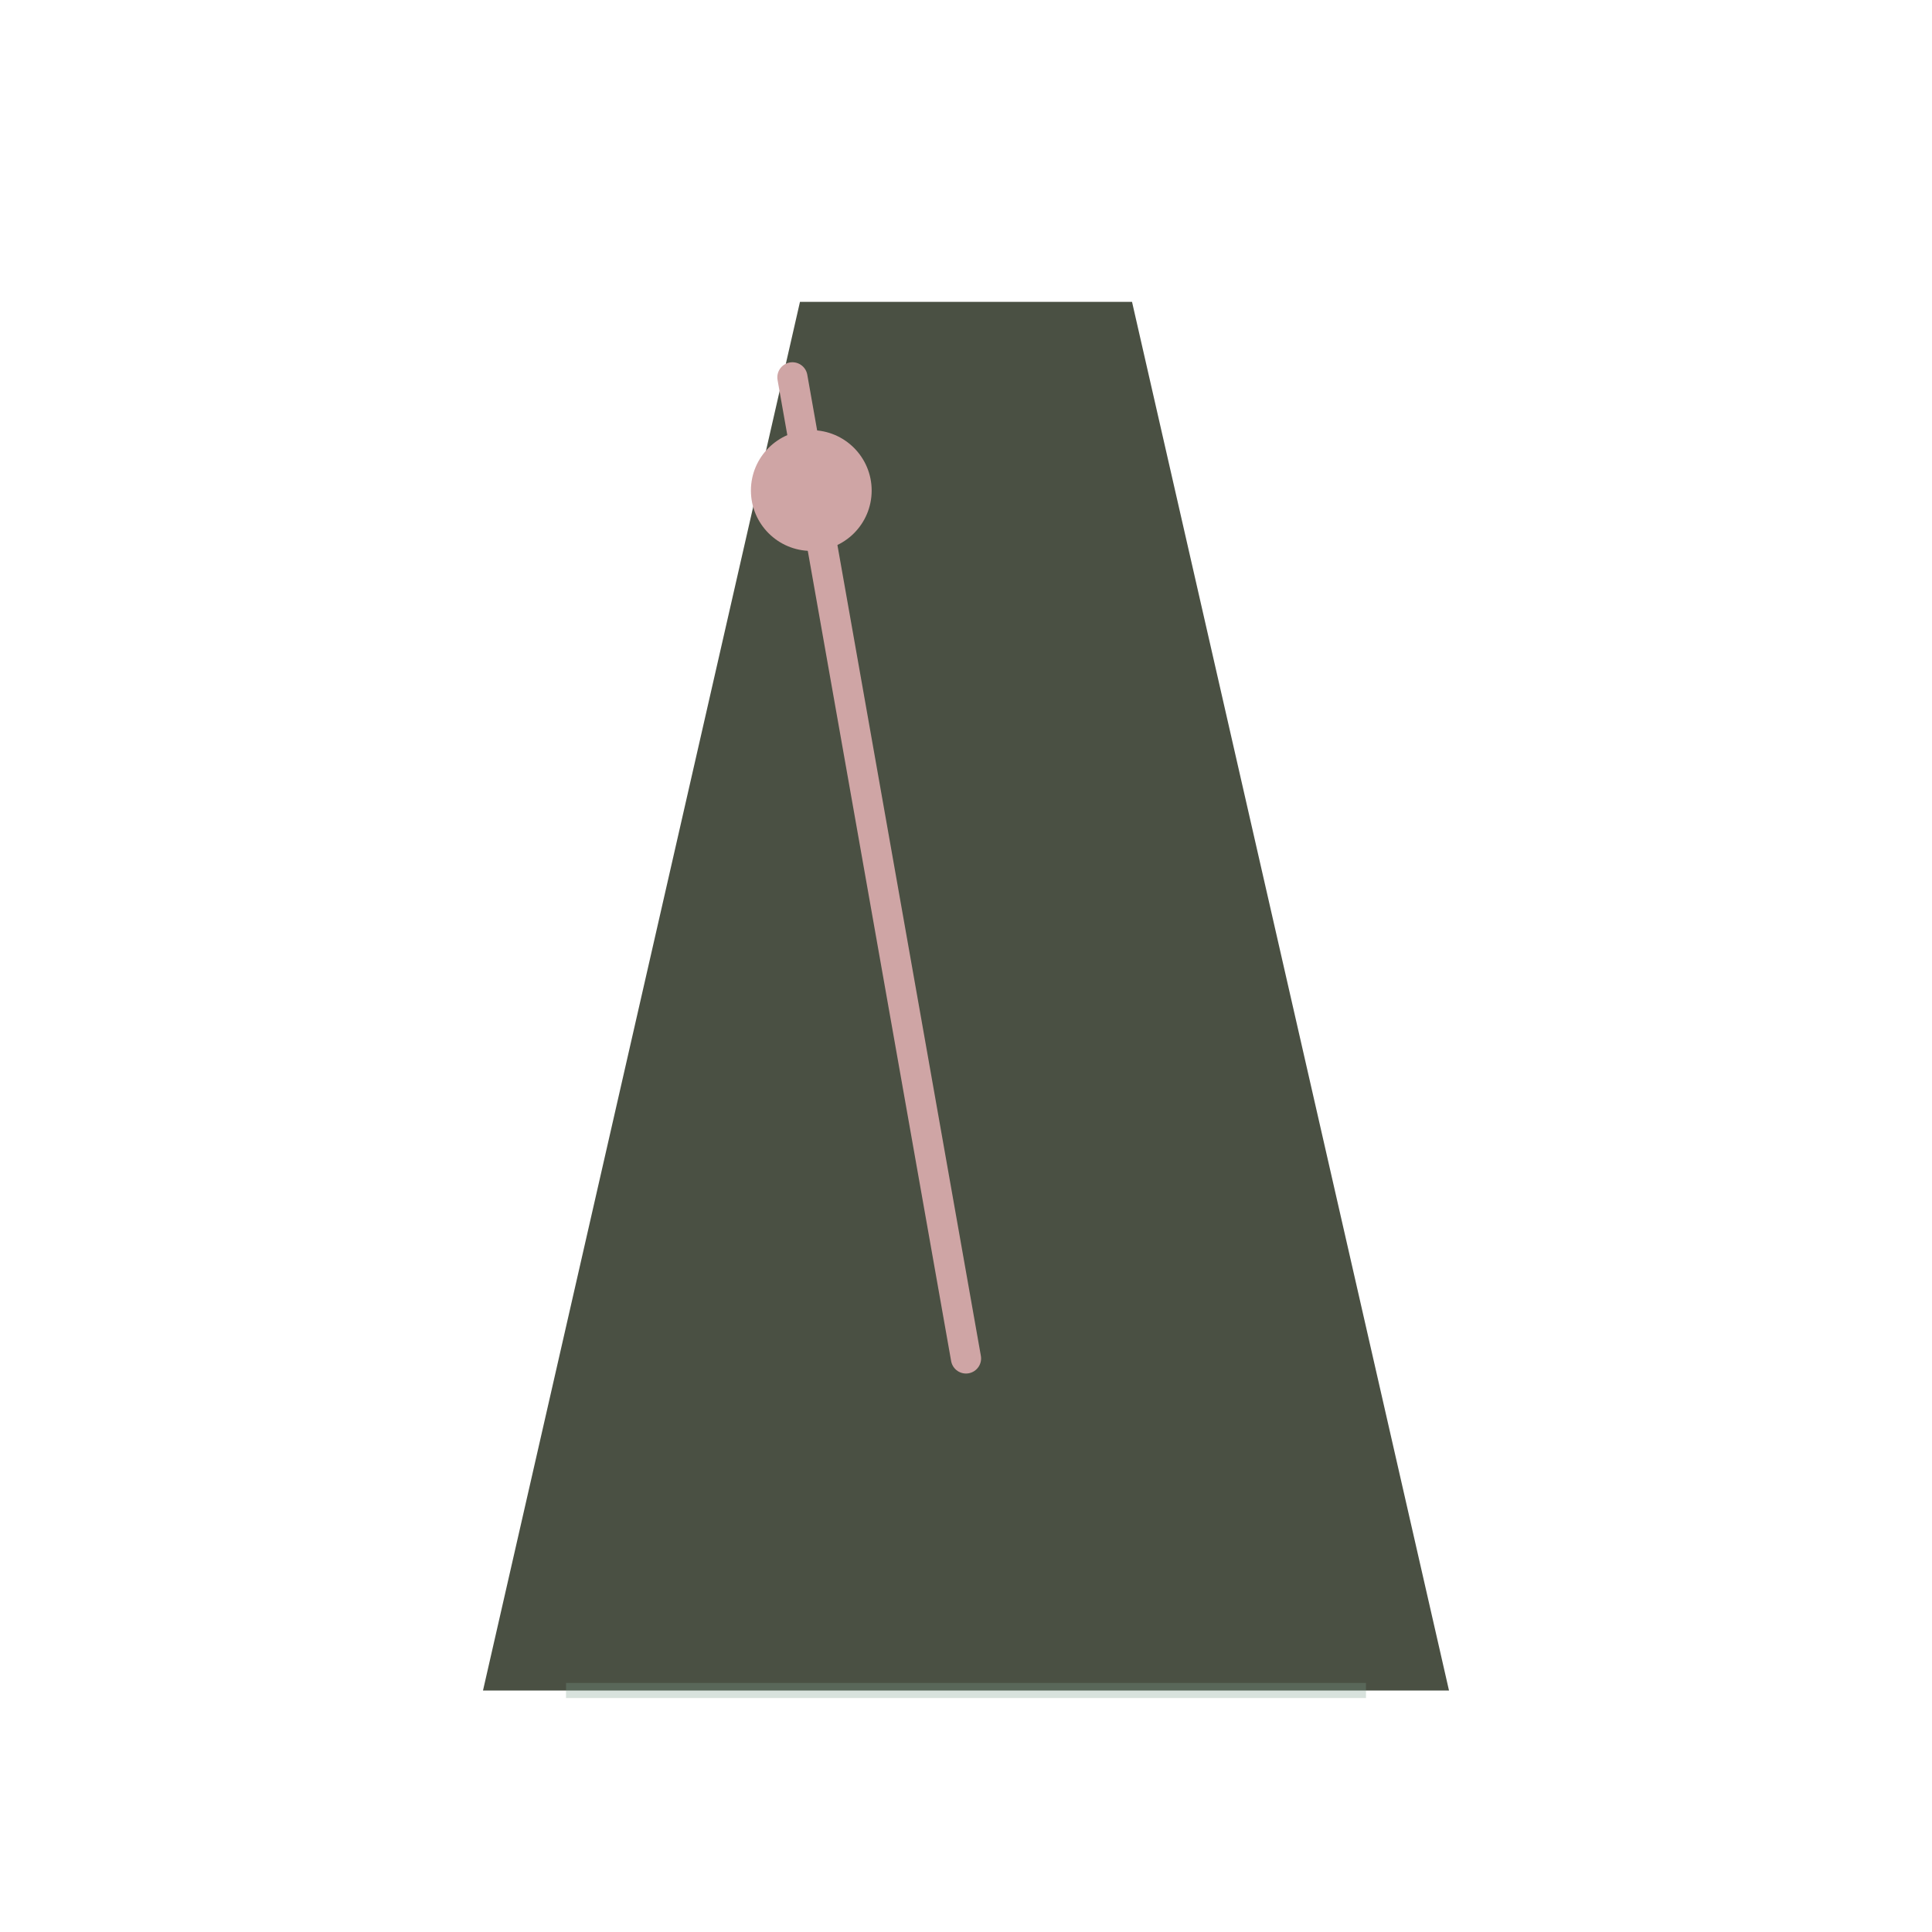
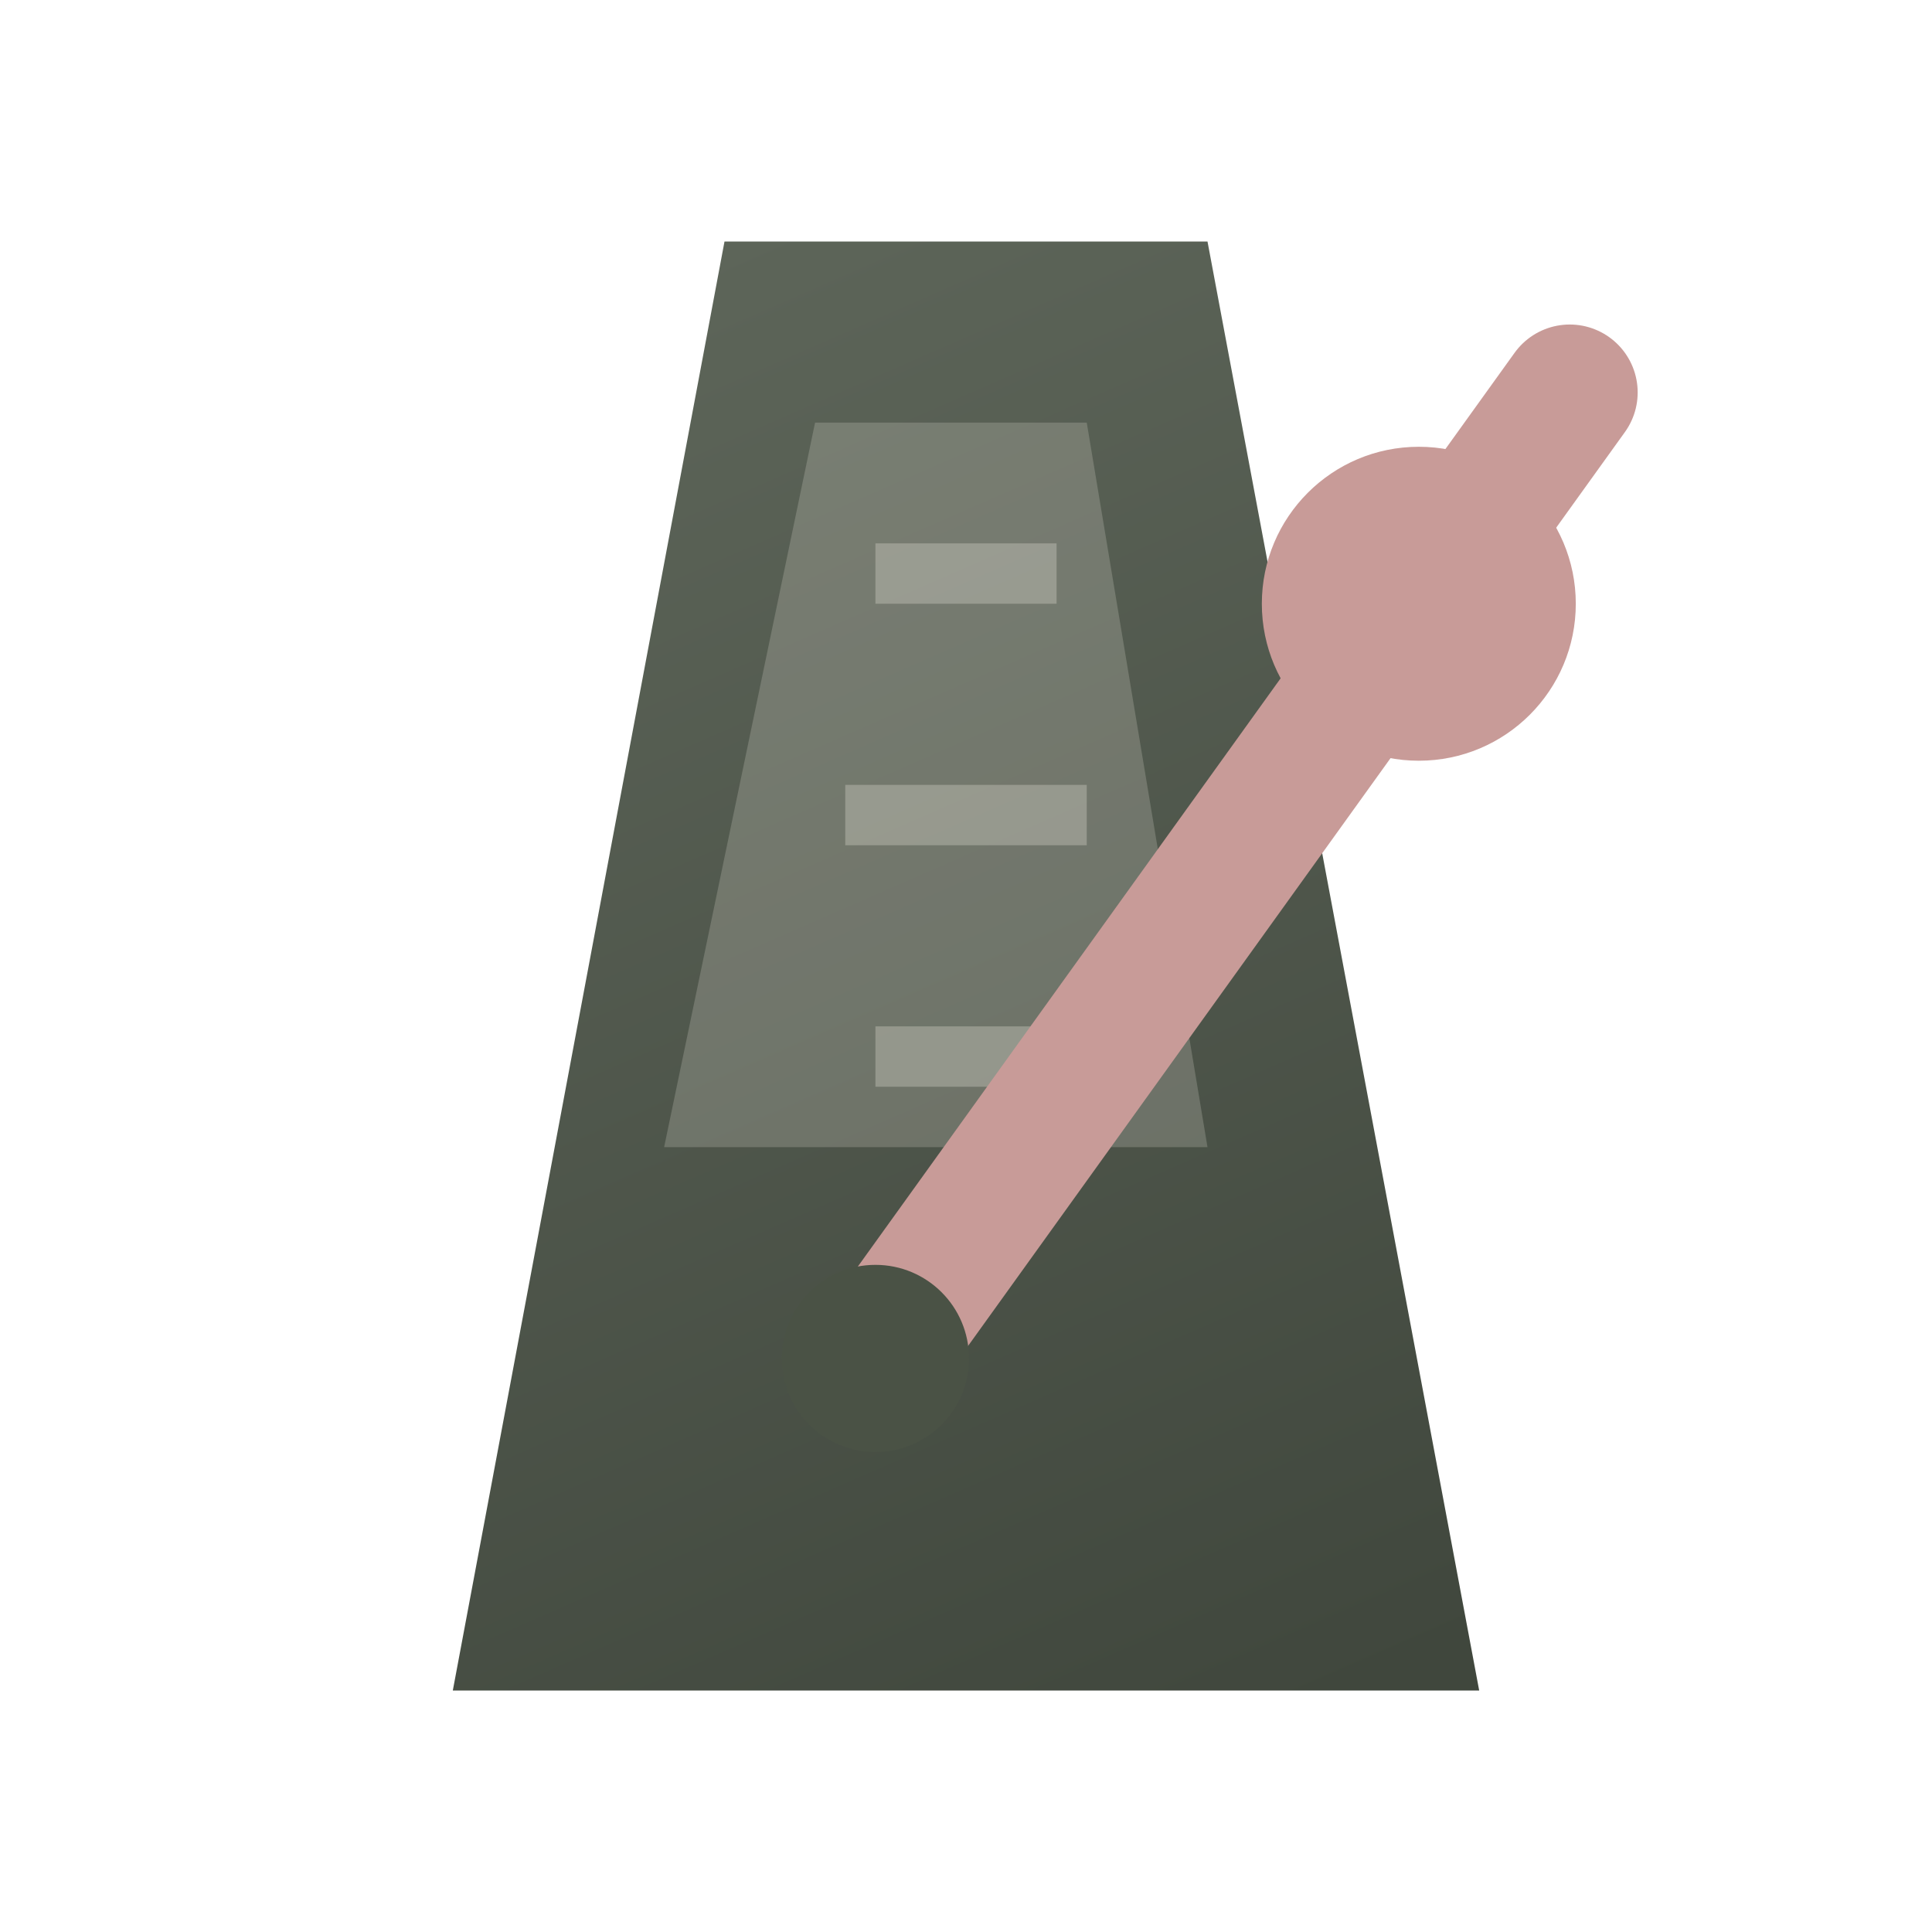
- <svg xmlns="http://www.w3.org/2000/svg" viewBox="0 0 512 512">
-   <path d="M128 448 L384 448 L300 80 L212 80 Z" fill="#4a5043" stroke="none" rx="20" />
-   <line x1="256" y1="360" x2="210" y2="100" stroke="#cfa5a5" stroke-width="8" stroke-linecap="round" />
-   <circle cx="215" cy="130" r="16" fill="#cfa5a5" />
-   <path d="M150 448 L362 448" stroke="#7d9d8c" stroke-width="4" stroke-opacity="0.3" />
+ <svg xmlns="http://www.w3.org/2000/svg" viewBox="0 0 64 64">
+   <defs>
+     <linearGradient id="a" x1="24" x2="45" y1="8" y2="56" gradientUnits="userSpaceOnUse">
+       <stop stop-color="#5d6559" />
+       <stop offset="1" stop-color="#40473d" />
+     </linearGradient>
+   </defs>
+   <path fill="url(#a)" d="M24 8H40L49 56H15Z" />
+   <path fill="#f5f1e7" fill-opacity=".2" d="M27 14h9l4 24H22z" />
+   <path fill="#f5f1e7" fill-opacity=".28" d="M29 18h6v2h-6zm-1 8h8v2h-8zm1 8h6v2h-6z" />
+   <path stroke="#c89b98" stroke-linecap="round" stroke-width="4.5" d="M29 45 52 13" />
+   <circle cx="29" cy="45" r="3.1" fill="#4a5245" />
+   <circle cx="47" cy="20" r="5.2" fill="#c89b98" />
</svg>
